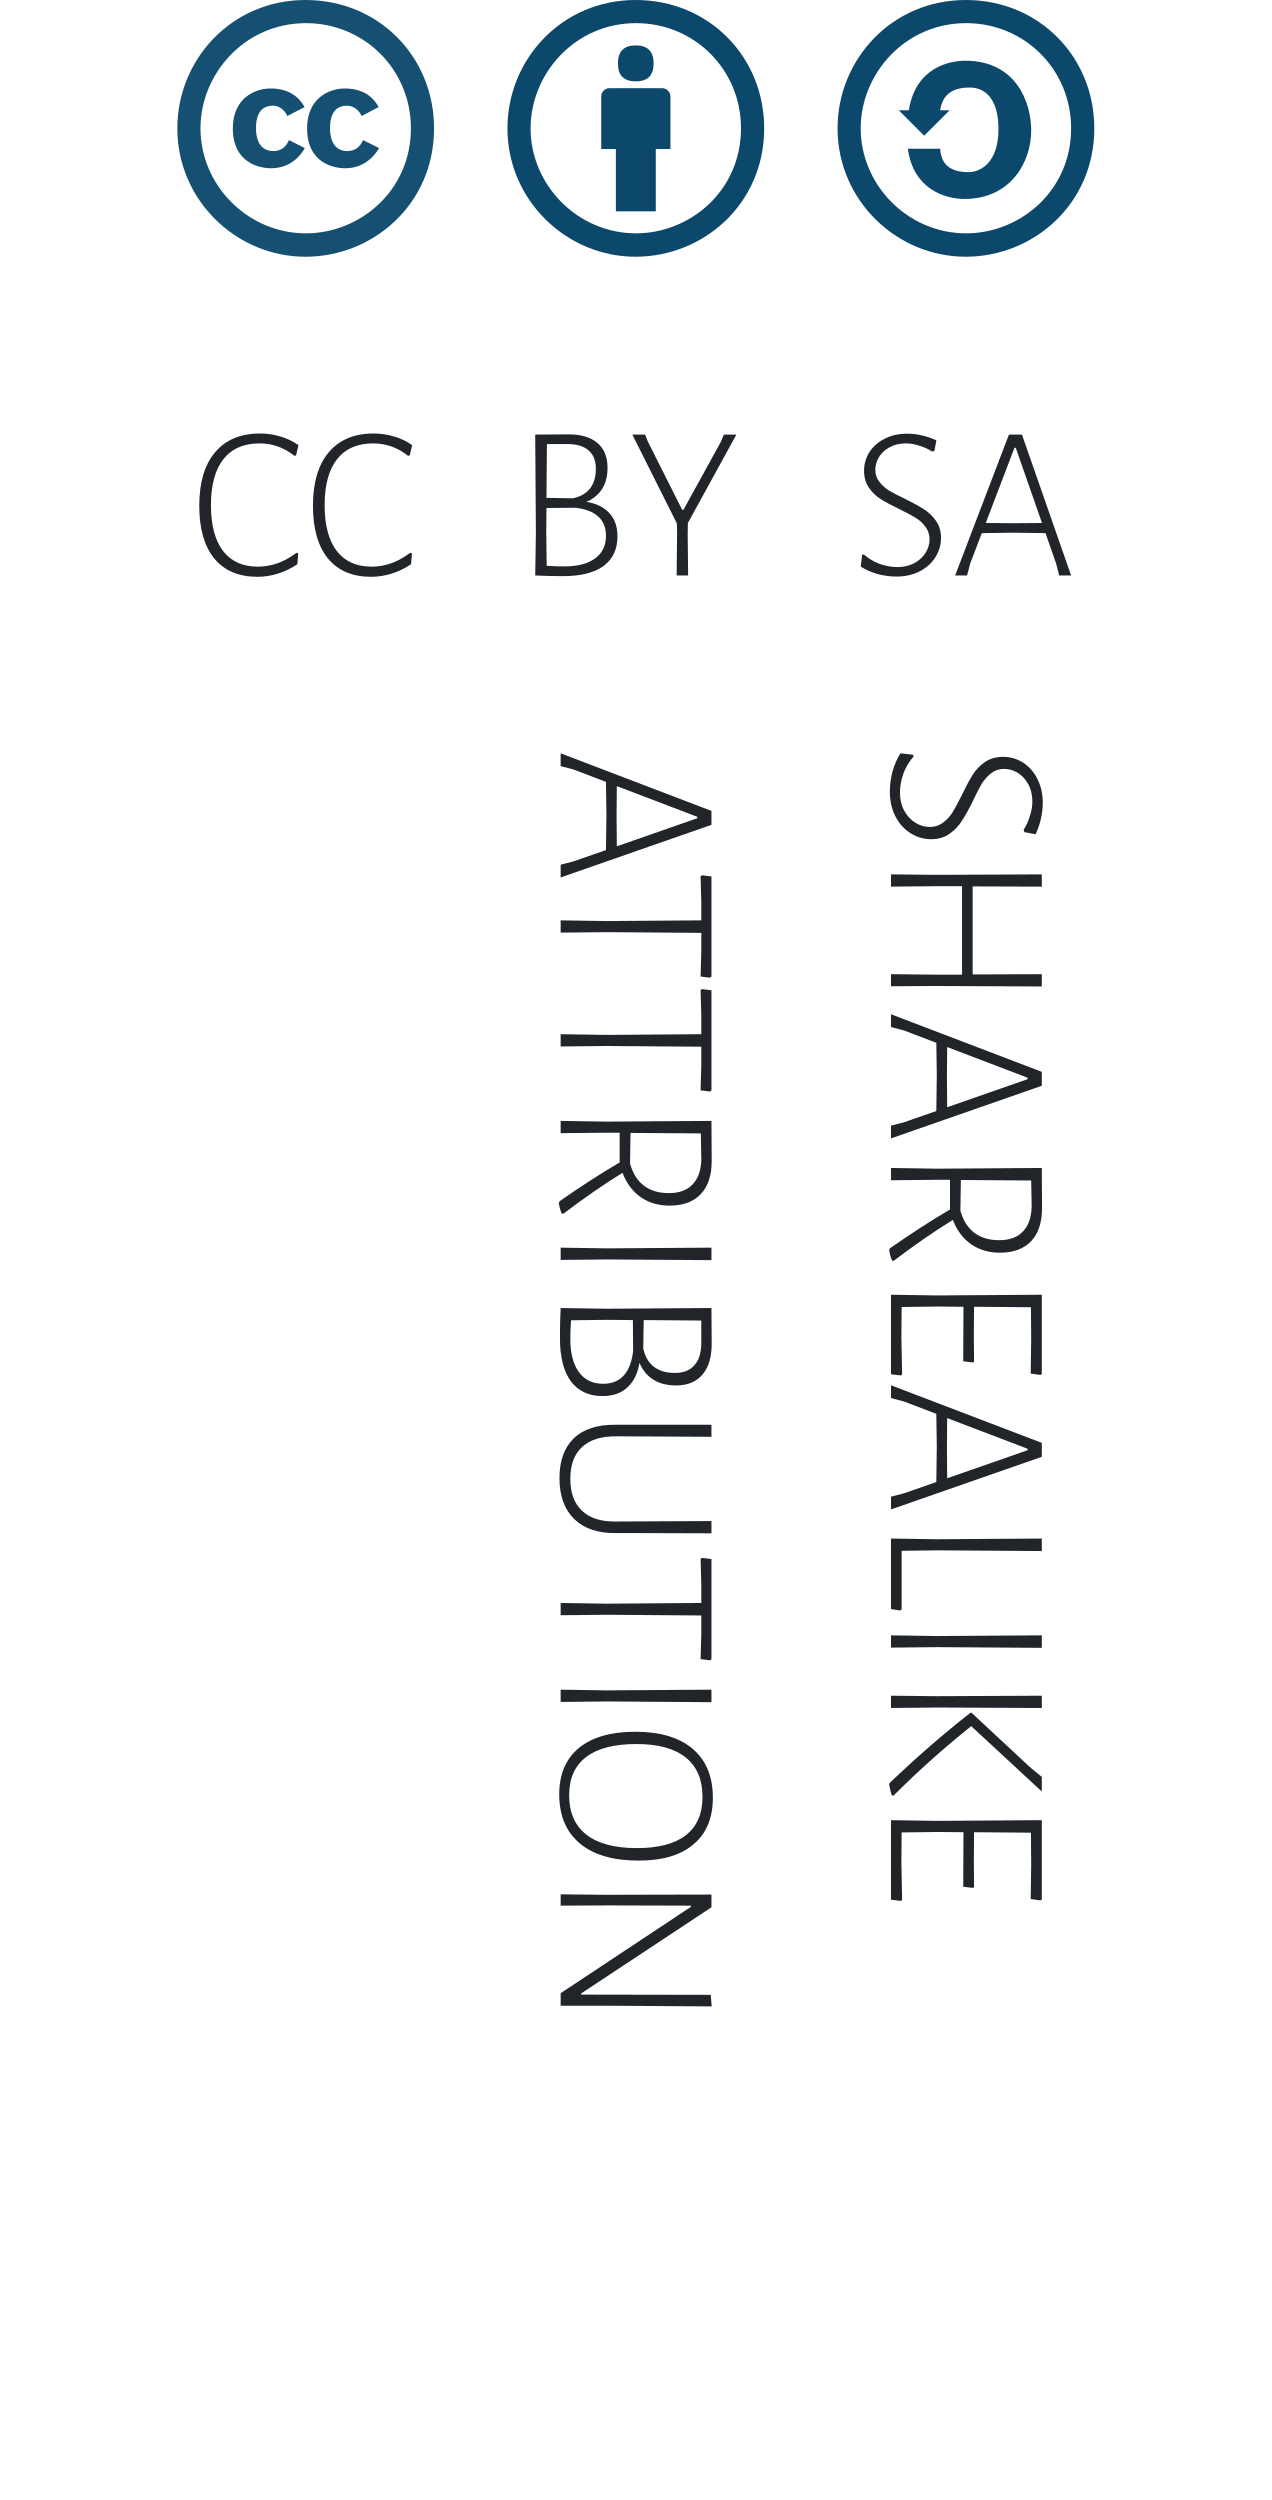
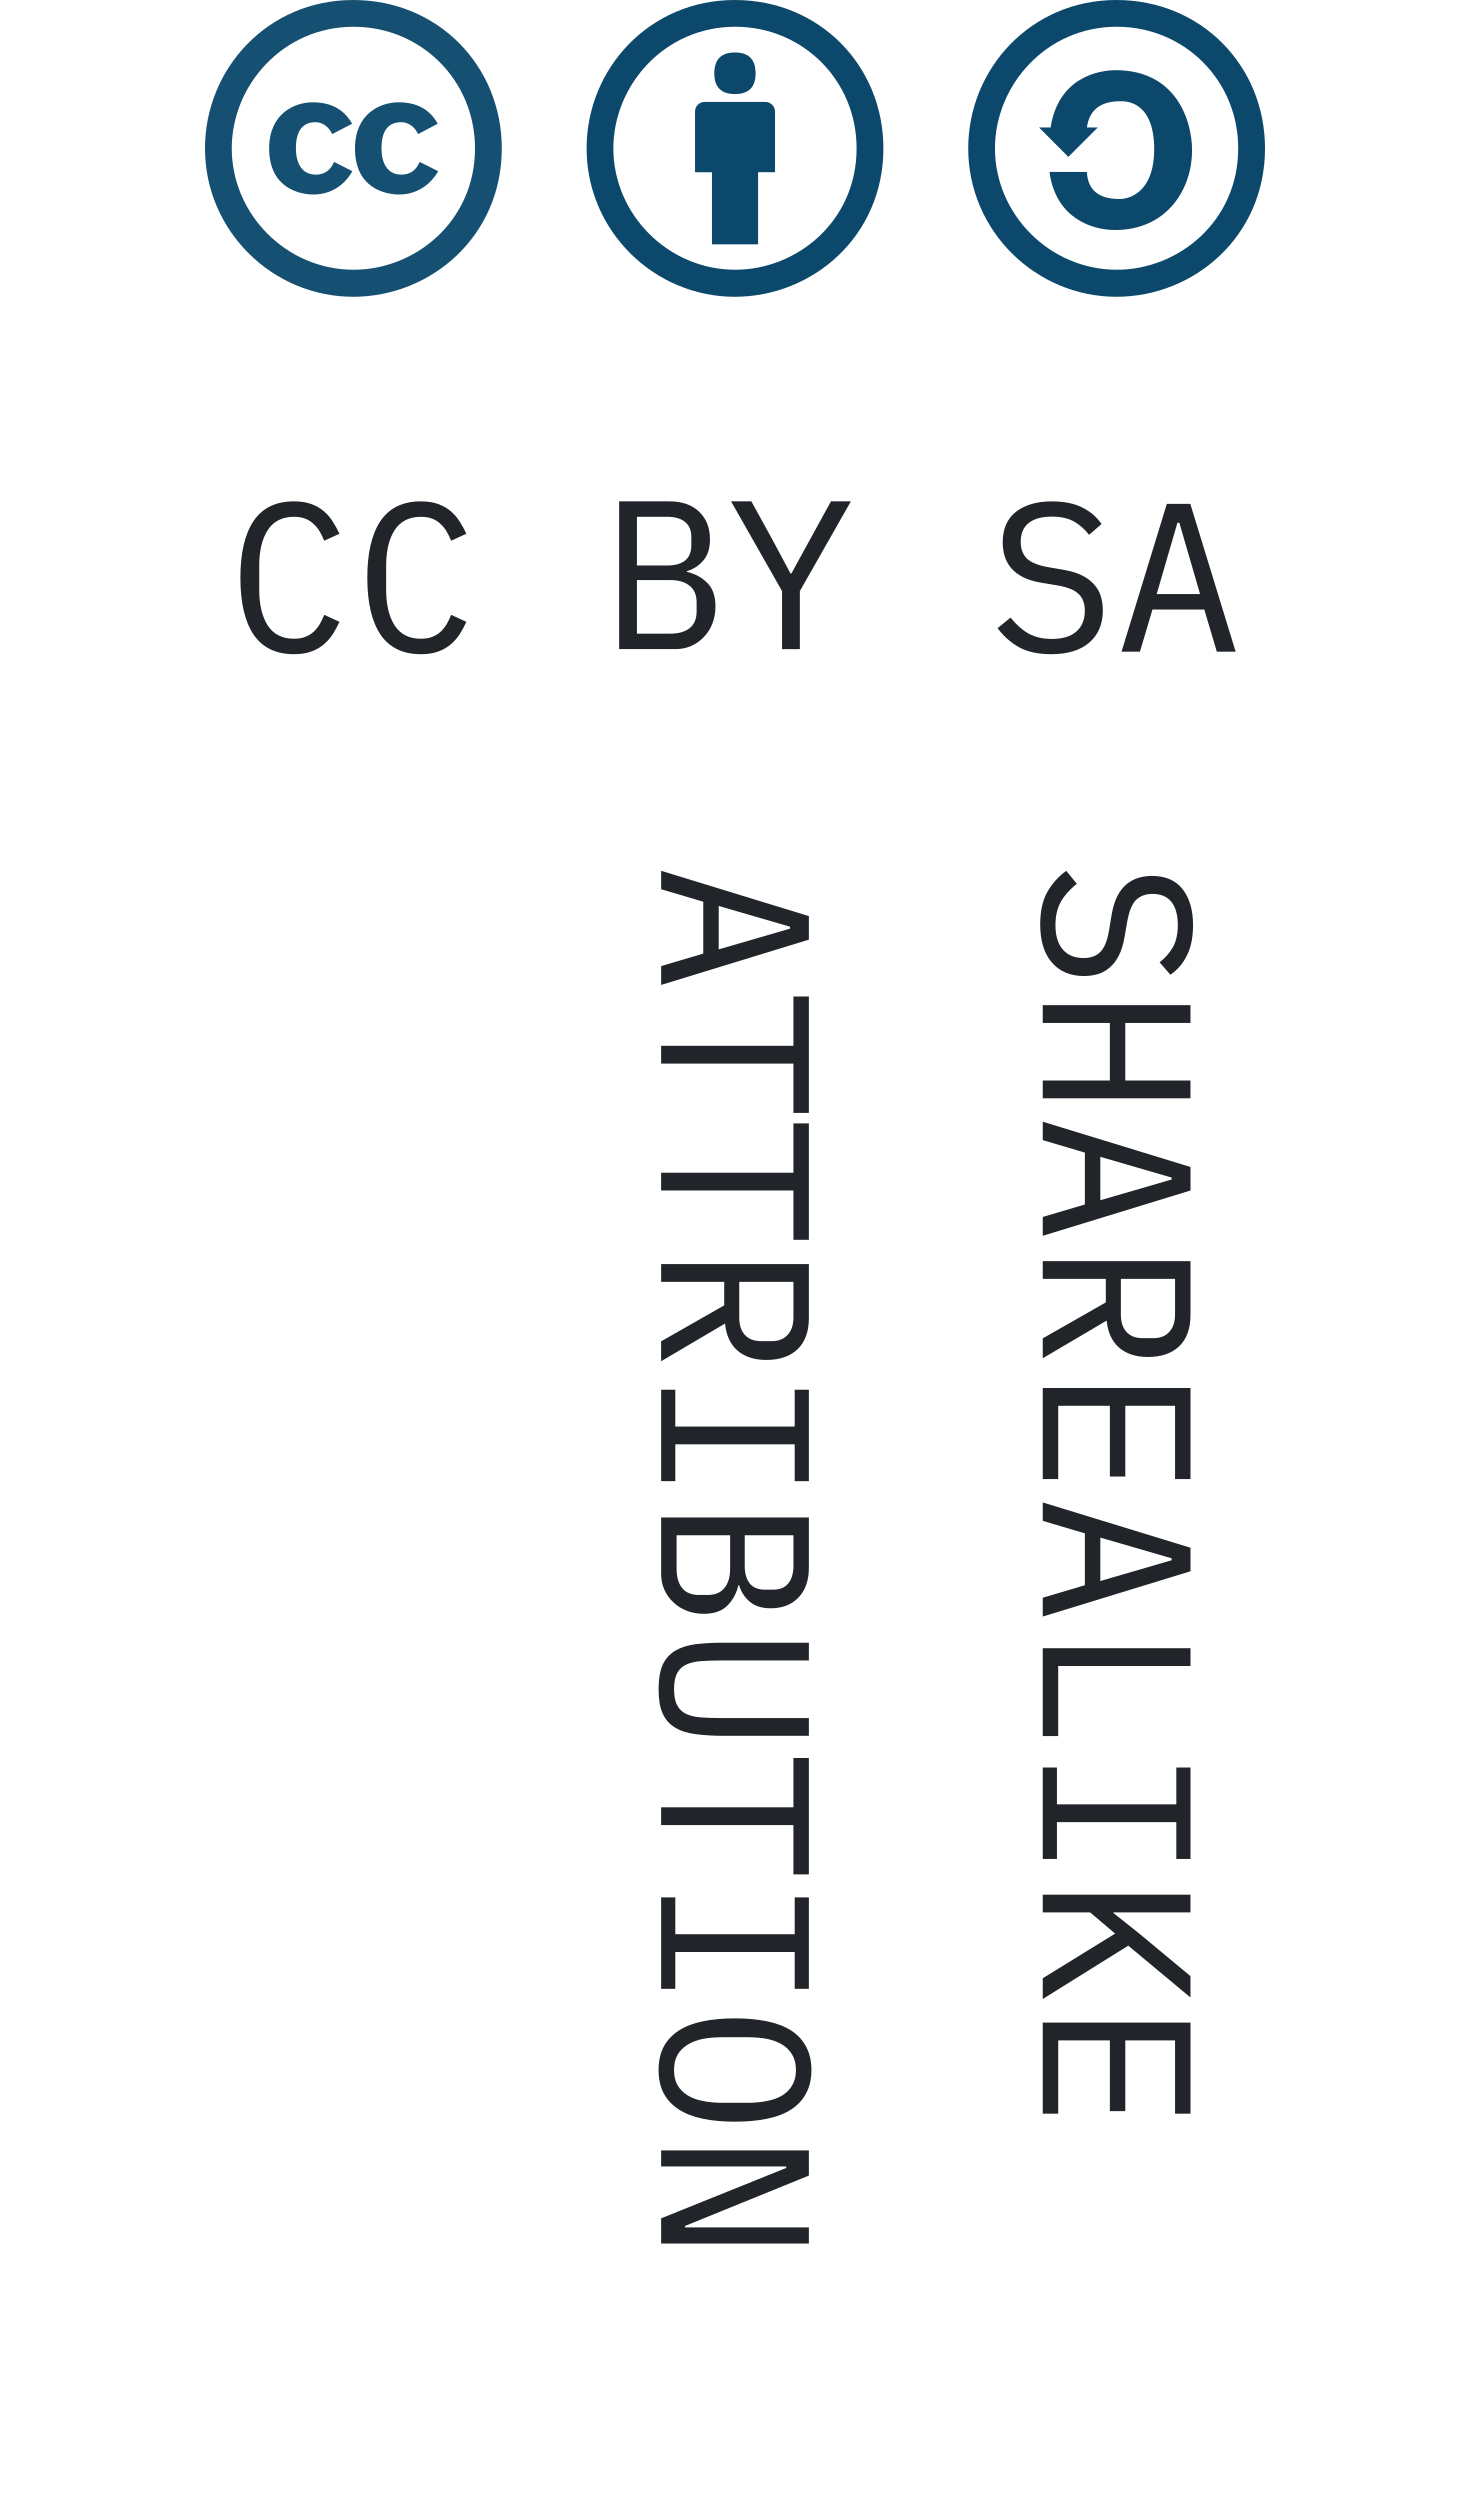
- <svg xmlns="http://www.w3.org/2000/svg" width="147mm" height="289mm" viewBox="0 0 147 289" version="1.1" id="svg8">
+ <svg xmlns="http://www.w3.org/2000/svg" width="147mm" height="250mm" viewBox="0 0 147 250" version="1.1" id="svg8">
  <defs id="defs2" />
-   <g id="layer1" transform="translate(0,-8)">
+   <g id="layer1" transform="translate(0,-47)">
    <g id="g2557" transform="matrix(0.4291124,0,0,0.4291124,-485.1733,-186.9193)">
      <g id="g4698" transform="translate(1520.265,18.64305)">
-         <path id="path958-6" d="m -307.571,464.435 -4.632,2.41 c -1.315,-2.73 -3.519,-2.779 -3.829,-2.779 -3.086,0 -4.632,2.037 -4.632,6.113 0,3.287 1.284,6.113 4.632,6.113 2.018,0 3.437,-0.989 4.263,-2.965 l 4.26,2.161 c -0.86,1.605 -3.582,5.435 -9.078,5.435 -3.151,0 -10.313,-1.439 -10.313,-10.744 0,-8.184 5.996,-10.745 10.128,-10.745 4.284,-0.002 7.349,1.666 9.202,5 z m 19.947,0 -4.571,2.41 c -1.325,-2.757 -3.586,-2.779 -3.89,-2.779 -3.087,0 -4.632,2.037 -4.632,6.113 0,3.284 1.287,6.113 4.632,6.113 2.015,0 3.437,-0.989 4.259,-2.965 l 4.323,2.161 c -0.293,0.523 -2.983,5.435 -9.076,5.435 -3.164,0 -10.313,-1.376 -10.313,-10.744 0,-8.181 5.992,-10.745 10.128,-10.745 4.282,-0.002 7.332,1.666 9.142,5 z m -19.706,-28.839 c -19.915,0 -34.52,16.044 -34.52,34.581 0,19.311 15.84,34.581 34.52,34.581 18.118,0 34.643,-14.065 34.643,-34.581 0,-19.225 -14.867,-34.581 -34.643,-34.581 z m 0.121,62.861 c -15.693,0 -28.404,-12.974 -28.404,-28.28 0,-14.7 11.912,-28.344 28.407,-28.344 15.691,0 28.281,12.474 28.281,28.343 -0.002,16.969 -13.899,28.281 -28.284,28.281 z" style="opacity:0.96;fill:#0b486b;fill-opacity:1;stroke-width:0.139" />
-         <path id="path815-1" d="m -209.008,461.587 v 14.139 h -3.946 v 16.803 h -10.751 v -16.789 h -3.946 v -14.153 c 0,-0.614 0.223,-1.143 0.641,-1.576 0.432,-0.432 0.962,-0.655 1.576,-0.655 h 14.209 c 0.572,0 1.088,0.223 1.548,0.655 0.432,0.446 0.669,0.962 0.669,1.576 z m -14.153,-8.882 c 0,-3.249 1.604,-4.88 4.811,-4.88 3.207,0 4.811,1.631 4.811,4.88 0,3.207 -1.604,4.811 -4.811,4.811 -3.207,0 -4.811,-1.604 -4.811,-4.811 z m 4.769,-17.109 c 19.773,0 34.637,15.352 34.637,34.581 0,20.512 -16.524,34.581 -34.637,34.581 -18.685,0 -34.526,-15.269 -34.526,-34.581 0,-18.532 14.599,-34.581 34.526,-34.581 z m 0.112,6.233 c -16.482,0 -28.404,13.651 -28.404,28.348 0,15.311 12.717,28.279 28.404,28.279 14.39,0 28.279,-11.309 28.279,-28.279 0.014,-15.868 -12.578,-28.348 -28.279,-28.348 z" style="fill:#0b486b;fill-opacity:1;stroke-width:0.139" />
-         <path id="path903" d="m -129.461,435.595 c 19.773,0 34.637,15.352 34.637,34.581 0,20.512 -16.524,34.581 -34.637,34.581 -18.685,0 -34.526,-15.269 -34.526,-34.581 0,-18.532 14.599,-34.581 34.526,-34.581 z m 0.112,6.233 c -16.482,0 -28.404,13.651 -28.404,28.348 0,15.311 12.717,28.279 28.404,28.279 14.39,0 28.279,-11.309 28.279,-28.279 0.014,-15.868 -12.578,-28.348 -28.279,-28.348 z m -15.436,23.468 c 1.813,-11.699 11.225,-13.345 15.185,-13.345 13.916,0 17.779,11.504 17.779,18.713 0,8.868 -5.717,18.532 -17.974,18.532 -5.424,0 -13.819,-2.789 -15.255,-13.526 h 8.715 c 0.209,4.197 2.733,6.303 7.6,6.303 3.249,0 8.088,-2.538 8.088,-11.546 0,-11.504 -6.847,-11.239 -7.906,-11.239 -4.615,0 -7.209,2.036 -7.781,6.108 h 2.538 l -6.86,6.86 -6.833,-6.86 z" style="fill:#0b486b;fill-opacity:1;stroke-width:0.139" />
-         <g aria-label="CC" transform="matrix(2.227343,0,0,2.227343,-1006.903,283.6902)" style="font-style:normal;font-variant:normal;font-weight:normal;font-stretch:normal;font-size:26.667px;line-height:1;font-family:Static;-inkscape-font-specification:Static;text-align:center;letter-spacing:0px;word-spacing:0px;text-anchor:middle;fill:#212529;fill-opacity:1;stroke:none" id="flowRoot6821-8-36">
-           <path d="m 308.57,120.629 q 1.307,0 2.507,0.373 1.2,0.347 2.16,1.04 l -0.293,1.253 -0.213,0.027 q -1.867,-1.493 -4.213,-1.493 -2.853,0 -4.373,1.92 -1.493,1.92 -1.493,5.547 0,3.627 1.467,5.547 1.467,1.893 4.213,1.893 1.227,0 2.427,-0.427 1.2,-0.453 2.24,-1.253 l 0.213,0.08 -0.107,1.307 q -2.293,1.52 -4.853,1.52 -3.36,0 -5.2,-2.213 -1.813,-2.24 -1.813,-6.373 0,-4.187 1.893,-6.453 1.92,-2.293 5.44,-2.293 z" style="font-style:normal;font-variant:normal;font-weight:normal;font-stretch:normal;font-family:'Alegreya Sans Light';-inkscape-font-specification:'Alegreya Sans Light, ';fill:#212529;fill-opacity:1" id="path180" />
-           <path d="m 322.32,120.629 q 1.307,0 2.507,0.373 1.2,0.347 2.16,1.04 l -0.293,1.253 -0.213,0.027 q -1.867,-1.493 -4.213,-1.493 -2.853,0 -4.373,1.92 -1.493,1.92 -1.493,5.547 0,3.627 1.467,5.547 1.467,1.893 4.213,1.893 1.227,0 2.427,-0.427 1.2,-0.453 2.24,-1.253 l 0.213,0.08 -0.107,1.307 q -2.293,1.52 -4.853,1.52 -3.36,0 -5.2,-2.213 -1.813,-2.24 -1.813,-6.373 0,-4.187 1.893,-6.453 1.92,-2.293 5.44,-2.293 z" style="font-style:normal;font-variant:normal;font-weight:normal;font-stretch:normal;font-family:'Alegreya Sans Light';-inkscape-font-specification:'Alegreya Sans Light, ';fill:#212529;fill-opacity:1" id="path182" />
-         </g>
-         <g aria-label="BY" transform="matrix(2.227343,0,0,2.227343,-919.954,283.6902)" style="font-style:normal;font-variant:normal;font-weight:normal;font-stretch:normal;font-size:26.667px;line-height:1;font-family:'Alegreya Sans Light';-inkscape-font-specification:'Alegreya Sans Light, ';text-align:center;letter-spacing:0px;word-spacing:0px;text-anchor:middle;fill:#212529;fill-opacity:1;stroke:none" id="flowRoot6821-8-2">
-           <path d="m 309.022,128.895 q 1.813,0.293 2.773,1.36 0.987,1.04 0.987,2.827 0,2.32 -1.68,3.573 -1.68,1.227 -4.88,1.227 -1.867,0 -3.387,-0.08 l 0.08,-5.173 -0.08,-11.867 4.053,-0.027 q 2.24,0 3.467,1.04 1.227,1.04 1.227,2.987 0,1.547 -0.667,2.587 -0.667,1.04 -1.893,1.547 z m 1.147,-4 q 0,-1.467 -0.88,-2.213 -0.853,-0.773 -2.533,-0.773 h -2.507 l -0.053,6.507 3.2,0.053 q 1.36,-0.293 2.053,-1.173 0.72,-0.907 0.72,-2.4 z m -3.84,11.813 q 2.427,0 3.733,-0.96 1.333,-0.96 1.333,-2.747 0,-1.493 -0.96,-2.347 -0.96,-0.853 -2.773,-1.04 l -3.467,0.027 -0.027,2.907 0.053,4.08 q 1.04,0.08 2.107,0.08 z" style="" id="path185" />
-           <path d="m 321.275,132.709 0.053,5.093 h -1.387 l 0.053,-5.093 -0.027,-1.2 -5.387,-10.747 h 1.547 l 0.32,0.827 4.16,8.267 h 0.16 l 4.533,-8.24 0.347,-0.853 h 1.52 l -5.867,10.693 z" style="" id="path187" />
-         </g>
-         <g aria-label="SA" transform="matrix(2.227343,0,0,2.227343,-829.2792,283.6902)" style="font-style:normal;font-variant:normal;font-weight:normal;font-stretch:normal;font-size:26.667px;line-height:1;font-family:'Alegreya Sans Light';-inkscape-font-specification:'Alegreya Sans Light, ';text-align:center;letter-spacing:0px;word-spacing:0px;text-anchor:middle;fill:#212529;fill-opacity:1;stroke:none" id="flowRoot6821-8-5">
-           <path d="m 307.099,120.655 q 1.76,0 3.547,0.8 l -0.24,1.28 -0.267,0.08 q -0.747,-0.48 -1.6,-0.72 -0.827,-0.267 -1.6,-0.267 -1.12,0 -1.973,0.48 -0.827,0.453 -1.28,1.2 -0.427,0.747 -0.427,1.52 0,0.827 0.48,1.44 0.48,0.613 1.173,1.067 0.72,0.427 1.92,0.987 1.413,0.693 2.267,1.253 0.88,0.533 1.493,1.413 0.613,0.853 0.613,2.08 0,1.253 -0.693,2.347 -0.667,1.067 -1.92,1.707 -1.227,0.613 -2.773,0.613 -1.093,0 -2.24,-0.293 -1.147,-0.32 -2.08,-0.907 l 0.16,-1.413 0.187,-0.08 q 0.88,0.773 1.973,1.173 1.093,0.373 2.107,0.373 1.173,0 2.053,-0.48 0.88,-0.48 1.36,-1.253 0.48,-0.773 0.48,-1.627 0,-0.88 -0.507,-1.52 -0.48,-0.667 -1.2,-1.093 -0.693,-0.427 -1.947,-1.04 -1.387,-0.667 -2.24,-1.2 -0.853,-0.533 -1.44,-1.387 -0.587,-0.853 -0.587,-2.053 0,-1.227 0.64,-2.24 0.667,-1.04 1.84,-1.627 1.2,-0.613 2.72,-0.613 z" style="" id="path190" />
-           <path d="m 326.939,137.802 h -1.44 l -0.373,-1.44 -1.28,-3.68 -4.053,-0.053 -3.653,0.053 -1.387,3.627 -0.4,1.493 h -1.44 l 6.507,-17.04 h 1.573 z m -3.52,-6.347 -3.173,-9.093 h -0.16 l -3.467,9.093 3.333,0.027 z" style="" id="path192" />
-         </g>
-         <g aria-label="ATTRIBUTION" transform="matrix(0,2.383999,-2.383999,0,89.93506,61.66618)" style="font-style:normal;font-variant:normal;font-weight:normal;font-stretch:normal;font-size:26.667px;line-height:1;font-family:'Alegreya Sans Light';-inkscape-font-specification:'Alegreya Sans Light, ';text-align:center;letter-spacing:0px;word-spacing:0px;text-anchor:middle;fill:#212529;fill-opacity:1;stroke:none" id="flowRoot6821-8-6-3-2-8">
-           <path d="m 256.002,137.802 h -1.44 l -0.373,-1.44 -1.28,-3.68 -4.053,-0.053 -3.653,0.053 -1.387,3.627 -0.4,1.493 h -1.44 l 6.507,-17.04 h 1.573 z m -3.52,-6.347 -3.173,-9.093 h -0.16 l -3.467,9.093 3.333,0.027 z" style="" id="path195" />
-           <path d="m 267.33,120.922 -0.133,1.067 -2.853,-0.08 h -2.08 l -0.08,10.64 0.053,5.253 h -1.387 l 0.08,-5.173 -0.08,-10.72 h -2.08 l -2.907,0.08 -0.107,-0.16 0.133,-1.067 h 11.307 z" style="" id="path197" />
-           <path d="m 280.194,120.922 -0.133,1.067 -2.853,-0.08 h -2.08 l -0.08,10.64 0.053,5.253 h -1.387 l 0.08,-5.173 -0.08,-10.72 h -2.08 l -2.907,0.08 -0.107,-0.16 0.133,-1.067 h 11.307 z" style="" id="path199" />
-           <path d="m 289.379,130.815 q 2,3.227 4.613,6.667 v 0.187 q -0.427,0.213 -1.2,0.347 l -0.213,-0.107 q -2.587,-3.707 -4.373,-6.773 h -3.36 v 1.413 l 0.053,5.253 h -1.387 l 0.08,-5.173 -0.08,-11.867 4.533,-0.027 q 2.427,0 3.733,1.227 1.307,1.227 1.307,3.547 0,1.867 -0.96,3.253 -0.96,1.36 -2.747,2.053 z m -4.507,-0.907 3.467,0.053 q 1.627,-0.453 2.48,-1.547 0.853,-1.12 0.853,-2.827 0,-1.787 -0.987,-2.693 -0.96,-0.933 -2.8,-0.987 l -2.96,0.053 z" style="" id="path201" />
-           <path d="m 299.169,132.549 0.053,5.253 h -1.387 l 0.08,-5.173 -0.08,-11.867 h 1.413 z" style="" id="path203" />
-           <path d="m 310.845,128.895 q 1.813,0.293 2.773,1.36 0.987,1.04 0.987,2.827 0,2.32 -1.68,3.573 -1.68,1.227 -4.88,1.227 -1.867,0 -3.387,-0.08 l 0.08,-5.173 -0.08,-11.867 4.053,-0.027 q 2.24,0 3.467,1.04 1.227,1.04 1.227,2.987 0,1.547 -0.667,2.587 -0.667,1.04 -1.893,1.547 z m 1.147,-4 q 0,-1.467 -0.88,-2.213 -0.853,-0.773 -2.533,-0.773 h -2.507 l -0.053,6.507 3.2,0.053 q 1.36,-0.293 2.053,-1.173 0.72,-0.907 0.72,-2.4 z m -3.84,11.813 q 2.427,0 3.733,-0.96 1.333,-0.96 1.333,-2.747 0,-1.493 -0.96,-2.347 -0.96,-0.853 -2.773,-1.04 l -3.467,0.027 -0.027,2.907 0.053,4.08 q 1.04,0.08 2.107,0.08 z" style="" id="path205" />
-           <path d="m 330.088,129.455 v 2.053 q 0.053,3.067 -1.573,4.747 -1.627,1.68 -4.64,1.68 -2.933,0 -4.507,-1.627 -1.547,-1.627 -1.52,-4.693 v -10.853 h 1.36 l -0.053,10.72 q -0.027,2.56 1.2,3.893 1.227,1.333 3.6,1.333 2.373,0 3.6,-1.307 1.253,-1.307 1.227,-3.787 l -0.053,-10.853 h 1.387 z" style="" id="path207" />
-           <path d="m 344.465,120.922 -0.133,1.067 -2.853,-0.08 h -2.08 l -0.08,10.64 0.053,5.253 h -1.387 l 0.08,-5.173 -0.08,-10.72 h -2.08 l -2.907,0.08 -0.107,-0.16 0.133,-1.067 h 11.307 z" style="" id="path209" />
-           <path d="m 349.117,132.549 0.053,5.253 h -1.387 l 0.08,-5.173 -0.08,-11.867 h 1.413 z" style="" id="path211" />
-           <path d="m 359.979,120.602 q 3.44,0 5.28,2.187 1.84,2.16 1.84,6.187 0,4.347 -1.947,6.667 -1.947,2.32 -5.547,2.32 -3.387,0 -5.227,-2.213 -1.84,-2.24 -1.84,-6.373 0,-4.213 1.92,-6.48 1.947,-2.293 5.52,-2.293 z m -0.08,1.173 q -2.933,0 -4.453,1.893 -1.52,1.893 -1.52,5.573 0,3.76 1.467,5.68 1.467,1.92 4.32,1.92 2.933,0 4.453,-1.947 1.52,-1.947 1.52,-5.707 0,-3.68 -1.467,-5.547 -1.467,-1.867 -4.32,-1.867 z" style="" id="path213" />
-           <path d="m 383.495,132.949 v 4.853 h -1.413 l -9.76,-14.72 h -0.133 l -0.027,9.253 0.027,5.467 h -1.28 l 0.053,-5.067 -0.027,-11.973 h 1.44 l 9.733,14.72 h 0.133 l 0.027,-14.64 1.307,-0.107 z" style="" id="path215" />
-         </g>
-         <g aria-label="SHAREALIKE" transform="matrix(0,2.383999,-2.383999,0,178.9305,44.05041)" style="font-style:normal;font-variant:normal;font-weight:normal;font-stretch:normal;font-size:26.667px;line-height:1;font-family:'Alegreya Sans Light';-inkscape-font-specification:'Alegreya Sans Light, ';text-align:center;letter-spacing:0px;word-spacing:0px;text-anchor:middle;fill:#212529;fill-opacity:1;stroke:none" id="flowRoot6821-8-6-3-2-8-5">
-           <path d="m 254.964,120.655 q 1.76,0 3.547,0.8 l -0.24,1.28 -0.267,0.08 q -0.747,-0.48 -1.6,-0.72 -0.827,-0.267 -1.6,-0.267 -1.12,0 -1.973,0.48 -0.827,0.453 -1.28,1.2 -0.427,0.747 -0.427,1.52 0,0.827 0.48,1.44 0.48,0.613 1.173,1.067 0.72,0.427 1.92,0.987 1.413,0.693 2.267,1.253 0.88,0.533 1.493,1.413 0.613,0.853 0.613,2.08 0,1.253 -0.693,2.347 -0.667,1.067 -1.92,1.707 -1.227,0.613 -2.773,0.613 -1.093,0 -2.24,-0.293 -1.147,-0.32 -2.08,-0.907 l 0.16,-1.413 0.187,-0.08 q 0.88,0.773 1.973,1.173 1.093,0.373 2.107,0.373 1.173,0 2.053,-0.48 0.88,-0.48 1.36,-1.253 0.48,-0.773 0.48,-1.627 0,-0.88 -0.507,-1.52 -0.48,-0.667 -1.2,-1.093 -0.693,-0.427 -1.947,-1.04 -1.387,-0.667 -2.24,-1.2 -0.853,-0.533 -1.44,-1.387 -0.587,-0.853 -0.587,-2.053 0,-1.227 0.64,-2.24 0.667,-1.04 1.84,-1.627 1.2,-0.613 2.72,-0.613 z" style="" id="path218" />
-           <path d="m 275.657,132.549 0.027,5.253 h -1.36 l 0.053,-5.173 v -2.853 h -10 v 2.773 l 0.053,5.253 h -1.387 l 0.053,-5.173 -0.053,-11.867 h 1.387 l -0.027,7.813 h 9.947 l -0.027,-7.813 h 1.387 z" style="" id="path220" />
-           <path d="m 292.877,137.802 h -1.44 l -0.373,-1.44 -1.28,-3.68 -4.053,-0.053 -3.653,0.053 -1.387,3.627 -0.4,1.493 h -1.44 l 6.507,-17.04 h 1.573 z m -3.52,-6.347 -3.173,-9.093 h -0.16 l -3.467,9.093 3.333,0.027 z" style="" id="path222" />
-           <path d="m 302.087,130.815 q 2,3.227 4.613,6.667 v 0.187 q -0.427,0.213 -1.2,0.347 l -0.213,-0.107 q -2.587,-3.707 -4.373,-6.773 h -3.36 v 1.413 l 0.053,5.253 h -1.387 l 0.08,-5.173 -0.08,-11.867 4.533,-0.027 q 2.427,0 3.733,1.227 1.307,1.227 1.307,3.547 0,1.867 -0.96,3.253 -0.96,1.36 -2.747,2.053 z m -4.507,-0.907 3.467,0.053 q 1.627,-0.453 2.48,-1.547 0.853,-1.12 0.853,-2.827 0,-1.787 -0.987,-2.693 -0.96,-0.933 -2.8,-0.987 l -2.96,0.053 z" style="" id="path224" />
-           <path d="m 319.664,136.709 -0.133,1.093 h -8.987 l 0.08,-5.173 -0.08,-11.867 h 8.96 l 0.107,0.16 -0.16,1.093 -3.973,-0.053 -3.52,0.027 -0.053,6.427 3.333,0.027 2.853,-0.027 0.107,0.133 -0.133,1.093 -6.16,-0.027 -0.027,2.933 0.053,4.053 3.44,0.027 4.187,-0.08 z" style="" id="path226" />
-           <path d="m 334.804,137.802 h -1.44 l -0.373,-1.44 -1.28,-3.68 -4.053,-0.053 -3.653,0.053 -1.387,3.627 -0.4,1.493 h -1.44 l 6.507,-17.04 h 1.573 z m -3.52,-6.347 -3.173,-9.093 h -0.16 l -3.467,9.093 3.333,0.027 z" style="" id="path228" />
-           <path d="m 346.228,136.762 -0.16,1.04 h -7.973 l 0.08,-5.173 -0.08,-11.867 h 1.413 l -0.08,11.787 0.053,4.053 h 6.613 z" style="" id="path230" />
-           <path d="m 350.367,132.549 0.053,5.253 h -1.387 l 0.08,-5.173 -0.08,-11.867 h 1.413 z" style="" id="path232" />
-           <path d="m 357.189,132.549 0.053,5.253 h -1.387 l 0.053,-5.173 -0.053,-11.867 h 1.387 z m 2.107,-3.813 q 3.653,4.587 7.84,8.773 v 0.187 q -0.4,0.16 -1.253,0.32 l -0.187,-0.08 q -4.427,-4.64 -7.92,-9.12 v -0.107 l 6.133,-6.587 1.12,-1.36 h 1.653 z" style="" id="path234" />
-           <path d="m 379.039,136.709 -0.133,1.093 h -8.987 l 0.08,-5.173 -0.08,-11.867 h 8.96 l 0.107,0.16 -0.16,1.093 -3.973,-0.053 -3.52,0.027 -0.053,6.427 3.333,0.027 2.853,-0.027 0.107,0.133 -0.133,1.093 -6.16,-0.027 -0.027,2.933 0.053,4.053 3.44,0.027 4.187,-0.08 z" style="" id="path236" />
+         <g id="g3820" transform="translate(0,90.88529)">
+           <path style="opacity:0.96;fill:#0b486b;fill-opacity:1;stroke-width:0.139" d="m -307.571,464.435 -4.632,2.41 c -1.315,-2.73 -3.519,-2.779 -3.829,-2.779 -3.086,0 -4.632,2.037 -4.632,6.113 0,3.287 1.284,6.113 4.632,6.113 2.018,0 3.437,-0.989 4.263,-2.965 l 4.26,2.161 c -0.86,1.605 -3.582,5.435 -9.078,5.435 -3.151,0 -10.313,-1.439 -10.313,-10.744 0,-8.184 5.996,-10.745 10.128,-10.745 4.284,-0.002 7.349,1.666 9.202,5 z m 19.947,0 -4.571,2.41 c -1.325,-2.757 -3.586,-2.779 -3.89,-2.779 -3.087,0 -4.632,2.037 -4.632,6.113 0,3.284 1.287,6.113 4.632,6.113 2.015,0 3.437,-0.989 4.259,-2.965 l 4.323,2.161 c -0.293,0.523 -2.983,5.435 -9.076,5.435 -3.164,0 -10.313,-1.376 -10.313,-10.744 0,-8.181 5.992,-10.745 10.128,-10.745 4.282,-0.002 7.332,1.666 9.142,5 z m -19.706,-28.839 c -19.915,0 -34.52,16.044 -34.52,34.581 0,19.311 15.84,34.581 34.52,34.581 18.118,0 34.643,-14.065 34.643,-34.581 0,-19.225 -14.867,-34.581 -34.643,-34.581 z m 0.121,62.861 c -15.693,0 -28.404,-12.974 -28.404,-28.28 0,-14.7 11.912,-28.344 28.407,-28.344 15.691,0 28.281,12.474 28.281,28.343 -0.002,16.969 -13.899,28.281 -28.284,28.281 z" id="path958-6" />
+           <path style="fill:#0b486b;fill-opacity:1;stroke-width:0.139" d="m -209.008,461.587 v 14.139 h -3.946 v 16.803 h -10.751 v -16.789 h -3.946 v -14.153 c 0,-0.614 0.223,-1.143 0.641,-1.576 0.432,-0.432 0.962,-0.655 1.576,-0.655 h 14.209 c 0.572,0 1.088,0.223 1.548,0.655 0.432,0.446 0.669,0.962 0.669,1.576 z m -14.153,-8.882 c 0,-3.249 1.604,-4.88 4.811,-4.88 3.207,0 4.811,1.631 4.811,4.88 0,3.207 -1.604,4.811 -4.811,4.811 -3.207,0 -4.811,-1.604 -4.811,-4.811 z m 4.769,-17.109 c 19.773,0 34.637,15.352 34.637,34.581 0,20.512 -16.524,34.581 -34.637,34.581 -18.685,0 -34.526,-15.269 -34.526,-34.581 0,-18.532 14.599,-34.581 34.526,-34.581 z m 0.112,6.233 c -16.482,0 -28.404,13.651 -28.404,28.348 0,15.311 12.717,28.279 28.404,28.279 14.39,0 28.279,-11.309 28.279,-28.279 0.014,-15.868 -12.578,-28.348 -28.279,-28.348 z" id="path815-1" />
+           <path style="fill:#0b486b;fill-opacity:1;stroke-width:0.139" d="m -129.461,435.595 c 19.773,0 34.637,15.352 34.637,34.581 0,20.512 -16.524,34.581 -34.637,34.581 -18.685,0 -34.526,-15.269 -34.526,-34.581 0,-18.532 14.599,-34.581 34.526,-34.581 z m 0.112,6.233 c -16.482,0 -28.404,13.651 -28.404,28.348 0,15.311 12.717,28.279 28.404,28.279 14.39,0 28.279,-11.309 28.279,-28.279 0.014,-15.868 -12.578,-28.348 -28.279,-28.348 z m -15.436,23.468 c 1.813,-11.699 11.225,-13.345 15.185,-13.345 13.916,0 17.779,11.504 17.779,18.713 0,8.868 -5.717,18.532 -17.974,18.532 -5.424,0 -13.819,-2.789 -15.255,-13.526 h 8.715 c 0.209,4.197 2.733,6.303 7.6,6.303 3.249,0 8.088,-2.538 8.088,-11.546 0,-11.504 -6.847,-11.239 -7.906,-11.239 -4.615,0 -7.209,2.036 -7.781,6.108 h 2.538 l -6.86,6.86 -6.833,-6.86 z" id="path903" />
+           <g id="flowRoot6821-8" style="font-style:normal;font-variant:normal;font-weight:normal;font-stretch:normal;font-size:26.667px;line-height:1;font-family:'IBM Plex Mono';-inkscape-font-specification:'IBM Plex Mono';text-align:center;letter-spacing:0px;word-spacing:0px;text-anchor:middle;fill:#212529;fill-opacity:1;stroke:none" transform="matrix(2.227343,0,0,2.227343,-1006.679,281.7085)" aria-label="CC">
+             <path id="path977" style="font-style:normal;font-variant:normal;font-weight:normal;font-stretch:normal;font-size:22.146px;font-family:'IBM Plex Mono';-inkscape-font-specification:'IBM Plex Mono';fill:#212529;fill-opacity:1" d="m 307.792,137.535 q -2.835,0 -4.23,-2.06 -1.373,-2.06 -1.373,-5.935 0,-3.876 1.373,-5.935 1.395,-2.06 4.23,-2.06 1.063,0 1.838,0.288 0.775,0.288 1.329,0.775 0.554,0.487 0.93,1.107 0.376,0.598 0.664,1.218 l -1.595,0.731 q -0.199,-0.509 -0.465,-0.952 -0.266,-0.465 -0.642,-0.797 -0.354,-0.354 -0.864,-0.554 -0.487,-0.199 -1.196,-0.199 -1.838,0 -2.746,1.395 -0.886,1.395 -0.886,3.721 v 2.525 q 0,2.325 0.886,3.721 0.908,1.395 2.746,1.395 0.709,0 1.196,-0.199 0.509,-0.199 0.864,-0.531 0.376,-0.354 0.642,-0.797 0.266,-0.465 0.465,-0.974 l 1.595,0.731 q -0.288,0.642 -0.664,1.24 -0.376,0.598 -0.93,1.085 -0.554,0.487 -1.329,0.775 -0.775,0.288 -1.838,0.288 z" />
+             <path id="path979" style="font-style:normal;font-variant:normal;font-weight:normal;font-stretch:normal;font-size:22.146px;font-family:'IBM Plex Mono';-inkscape-font-specification:'IBM Plex Mono';fill:#212529;fill-opacity:1" d="m 321.071,137.535 q -2.835,0 -4.23,-2.06 -1.373,-2.06 -1.373,-5.935 0,-3.876 1.373,-5.935 1.395,-2.06 4.23,-2.06 1.063,0 1.838,0.288 0.775,0.288 1.329,0.775 0.554,0.487 0.93,1.107 0.376,0.598 0.664,1.218 l -1.595,0.731 q -0.199,-0.509 -0.465,-0.952 -0.266,-0.465 -0.642,-0.797 -0.354,-0.354 -0.864,-0.554 -0.487,-0.199 -1.196,-0.199 -1.838,0 -2.746,1.395 -0.886,1.395 -0.886,3.721 v 2.525 q 0,2.325 0.886,3.721 0.908,1.395 2.746,1.395 0.709,0 1.196,-0.199 0.509,-0.199 0.864,-0.531 0.376,-0.354 0.642,-0.797 0.266,-0.465 0.465,-0.974 l 1.595,0.731 q -0.288,0.642 -0.664,1.24 -0.376,0.598 -0.93,1.085 -0.554,0.487 -1.329,0.775 -0.775,0.288 -1.838,0.288 z" />
+           </g>
+           <g id="flowRoot6821-8-3" style="font-style:normal;font-variant:normal;font-weight:normal;font-stretch:normal;font-size:26.667px;line-height:1;font-family:'IBM Plex Mono';-inkscape-font-specification:'IBM Plex Mono';text-align:center;letter-spacing:0px;word-spacing:0px;text-anchor:middle;fill:#212529;fill-opacity:1;stroke:none" transform="matrix(2.227343,0,0,2.227343,-919.3008,281.1166)" aria-label="BY">
+             <path id="path972" style="font-style:normal;font-variant:normal;font-weight:normal;font-stretch:normal;font-size:22.146px;font-family:'IBM Plex Mono';-inkscape-font-specification:'IBM Plex Mono';fill:#212529;fill-opacity:1" d="m 302.588,121.811 h 5.249 q 1.993,0 3.123,1.085 1.129,1.085 1.129,2.901 0,1.395 -0.687,2.192 -0.664,0.797 -1.727,1.129 v 0.066 q 1.307,0.31 2.148,1.174 0.842,0.842 0.842,2.458 0,0.93 -0.31,1.75 -0.31,0.819 -0.886,1.417 -0.554,0.598 -1.329,0.952 -0.753,0.332 -1.639,0.332 h -5.913 z m 5.359,13.841 q 1.284,0 2.015,-0.576 0.731,-0.576 0.731,-1.772 v -0.908 q 0,-1.174 -0.731,-1.75 -0.731,-0.598 -2.015,-0.598 h -3.499 v 5.603 z m -0.31,-7.131 q 1.174,0 1.838,-0.509 0.664,-0.532 0.664,-1.595 v -0.864 q 0,-1.063 -0.664,-1.595 -0.664,-0.532 -1.838,-0.532 h -3.189 v 5.094 z" />
+             <path id="path974" style="font-style:normal;font-variant:normal;font-weight:normal;font-stretch:normal;font-size:22.146px;font-family:'IBM Plex Mono';-inkscape-font-specification:'IBM Plex Mono';fill:#212529;fill-opacity:1" d="m 319.632,137.269 v -6.068 l -5.337,-9.39 h 2.126 l 2.215,4.031 1.882,3.521 h 0.089 l 1.927,-3.521 2.215,-4.031 h 2.082 l -5.337,9.39 v 6.068 z" />
+           </g>
+           <g id="flowRoot6821-8-35" style="font-style:normal;font-variant:normal;font-weight:normal;font-stretch:normal;font-size:26.667px;line-height:1;font-family:'IBM Plex Mono';-inkscape-font-specification:'IBM Plex Mono';text-align:center;letter-spacing:0px;word-spacing:0px;text-anchor:middle;fill:#212529;fill-opacity:1;stroke:none" transform="matrix(2.227343,0,0,2.227343,-828.9878,281.7085)" aria-label="SA">
+             <path id="path967" style="font-style:normal;font-variant:normal;font-weight:normal;font-stretch:normal;font-size:22.146px;font-family:'IBM Plex Mono';-inkscape-font-specification:'IBM Plex Mono';fill:#212529;fill-opacity:1" d="m 307.239,137.535 q -2.082,0 -3.41,-0.753 -1.329,-0.775 -2.192,-1.971 l 1.351,-1.107 q 0.908,1.129 1.905,1.683 1.019,0.554 2.414,0.554 1.683,0 2.569,-0.775 0.886,-0.775 0.886,-2.17 0,-1.129 -0.642,-1.75 -0.642,-0.642 -2.237,-0.908 l -1.727,-0.288 q -1.129,-0.199 -1.905,-0.598 -0.753,-0.399 -1.218,-0.952 -0.465,-0.576 -0.664,-1.24 -0.199,-0.687 -0.199,-1.417 0,-2.126 1.395,-3.211 1.395,-1.085 3.765,-1.085 1.86,0 3.123,0.62 1.284,0.62 2.06,1.75 l -1.307,1.129 q -0.642,-0.842 -1.55,-1.373 -0.908,-0.531 -2.347,-0.531 -1.572,0 -2.414,0.664 -0.842,0.664 -0.842,1.993 0,1.041 0.62,1.705 0.642,0.642 2.281,0.93 l 1.661,0.288 q 1.129,0.199 1.905,0.598 0.775,0.399 1.24,0.952 0.487,0.554 0.687,1.24 0.199,0.687 0.199,1.439 0,2.148 -1.417,3.366 -1.395,1.218 -3.986,1.218 z" />
+             <path id="path969" style="font-style:normal;font-variant:normal;font-weight:normal;font-stretch:normal;font-size:22.146px;font-family:'IBM Plex Mono';-inkscape-font-specification:'IBM Plex Mono';fill:#212529;fill-opacity:1" d="m 324.57,137.269 -1.307,-4.407 h -5.426 l -1.307,4.407 h -1.927 l 4.739,-15.458 h 2.458 l 4.739,15.458 z m -3.92,-13.487 h -0.199 l -2.17,7.463 h 4.54 z" />
+           </g>
+           <g id="flowRoot6821-8-6-3-2" style="font-style:normal;font-variant:normal;font-weight:normal;font-stretch:normal;font-size:20.691px;line-height:1;font-family:Static;-inkscape-font-specification:Static;text-align:center;letter-spacing:0px;word-spacing:0px;text-anchor:middle;fill:#212529;fill-opacity:1;stroke:none" transform="matrix(0,2.383999,-2.383999,0,169.5162,35.81765)" aria-label="SHAREALIKE">
+             <path id="path946" style="font-style:normal;font-variant:normal;font-weight:normal;font-stretch:normal;font-size:20.691px;font-family:'IBM Plex Mono';-inkscape-font-specification:'IBM Plex Mono';fill:#212529;fill-opacity:1" d="m 258.052,132.856 q -1.945,0 -3.186,-0.703 -1.241,-0.724 -2.048,-1.841 l 1.262,-1.035 q 0.848,1.055 1.779,1.572 0.952,0.517 2.255,0.517 1.572,0 2.4,-0.724 0.828,-0.724 0.828,-2.028 0,-1.055 -0.6,-1.635 -0.6,-0.6 -2.09,-0.848 l -1.614,-0.269 q -1.055,-0.186 -1.779,-0.559 -0.703,-0.372 -1.138,-0.89 -0.434,-0.538 -0.621,-1.159 -0.186,-0.641 -0.186,-1.324 0,-1.986 1.304,-3 1.304,-1.014 3.517,-1.014 1.738,0 2.917,0.579 1.2,0.579 1.924,1.635 l -1.221,1.055 q -0.6,-0.786 -1.448,-1.283 -0.848,-0.497 -2.193,-0.497 -1.469,0 -2.255,0.621 -0.786,0.621 -0.786,1.862 0,0.972 0.579,1.593 0.6,0.6 2.131,0.869 l 1.552,0.269 q 1.055,0.186 1.779,0.559 0.724,0.372 1.159,0.89 0.455,0.517 0.641,1.159 0.186,0.641 0.186,1.345 0,2.007 -1.324,3.145 -1.304,1.138 -3.724,1.138 z" />
+             <path id="path948" style="font-style:normal;font-variant:normal;font-weight:normal;font-stretch:normal;font-size:20.691px;font-family:'IBM Plex Mono';-inkscape-font-specification:'IBM Plex Mono';fill:#212529;fill-opacity:1" d="m 273.314,126.049 h -5.628 v 6.559 h -1.738 v -14.442 h 1.738 v 6.373 h 5.628 v -6.373 h 1.738 v 14.442 h -1.738 z" />
+             <path id="path950" style="font-style:normal;font-variant:normal;font-weight:normal;font-stretch:normal;font-size:20.691px;font-family:'IBM Plex Mono';-inkscape-font-specification:'IBM Plex Mono';fill:#212529;fill-opacity:1" d="m 286.651,132.607 -1.221,-4.117 h -5.069 l -1.221,4.117 h -1.8 l 4.428,-14.442 h 2.297 l 4.428,14.442 z m -3.662,-12.601 h -0.186 l -2.028,6.973 h 4.242 z" />
+             <path id="path952" style="font-style:normal;font-variant:normal;font-weight:normal;font-stretch:normal;font-size:20.691px;font-family:'IBM Plex Mono';-inkscape-font-specification:'IBM Plex Mono';fill:#212529;fill-opacity:1" d="m 292.705,132.607 h -1.738 v -14.442 h 5.255 q 2.007,0 3.062,1.097 1.055,1.097 1.055,3.062 0,1.759 -0.91,2.814 -0.91,1.055 -2.648,1.221 l 3.683,6.249 h -1.945 l -3.517,-6.166 h -2.297 z m 3.476,-7.635 q 1.097,0 1.697,-0.538 0.621,-0.559 0.621,-1.572 v -1.076 q 0,-1.014 -0.621,-1.552 -0.6,-0.559 -1.697,-0.559 h -3.476 v 5.297 z" />
+             <path id="path954" style="font-style:normal;font-variant:normal;font-weight:normal;font-stretch:normal;font-size:20.691px;font-family:'IBM Plex Mono';-inkscape-font-specification:'IBM Plex Mono';fill:#212529;fill-opacity:1" d="m 303.374,132.607 v -14.442 h 8.897 v 1.51 h -7.159 v 4.862 h 6.911 v 1.51 h -6.911 v 5.049 h 7.159 v 1.51 z" />
+             <path id="path956" style="font-style:normal;font-variant:normal;font-weight:normal;font-stretch:normal;font-size:20.691px;font-family:'IBM Plex Mono';-inkscape-font-specification:'IBM Plex Mono';fill:#212529;fill-opacity:1" d="m 323.87,132.607 -1.221,-4.117 h -5.069 l -1.221,4.117 h -1.8 l 4.428,-14.442 h 2.297 l 4.428,14.442 z m -3.662,-12.601 h -0.186 l -2.028,6.973 h 4.242 z" />
+             <path id="path958" style="font-style:normal;font-variant:normal;font-weight:normal;font-stretch:normal;font-size:20.691px;font-family:'IBM Plex Mono';-inkscape-font-specification:'IBM Plex Mono';fill:#212529;fill-opacity:1" d="m 328.807,132.607 v -14.442 h 1.738 v 12.932 h 6.849 v 1.51 z" />
+             <path id="path960" style="font-style:normal;font-variant:normal;font-weight:normal;font-stretch:normal;font-size:20.691px;font-family:'IBM Plex Mono';-inkscape-font-specification:'IBM Plex Mono';fill:#212529;fill-opacity:1" d="m 340.469,132.607 v -1.386 h 3.6 v -11.67 h -3.6 v -1.386 h 8.938 v 1.386 h -3.6 v 11.67 h 3.6 v 1.386 z" />
+             <path id="path962" style="font-style:normal;font-variant:normal;font-weight:normal;font-stretch:normal;font-size:20.691px;font-family:'IBM Plex Mono';-inkscape-font-specification:'IBM Plex Mono';fill:#212529;fill-opacity:1" d="m 356.703,125.531 -2.069,2.442 v 4.635 h -1.738 v -14.442 h 1.738 v 7.531 h 0.062 l 1.904,-2.4 4.262,-5.131 h 2.09 l -5.069,6.083 5.214,8.359 h -2.028 z" />
+             <path id="path964" style="font-style:normal;font-variant:normal;font-weight:normal;font-stretch:normal;font-size:20.691px;font-family:'IBM Plex Mono';-inkscape-font-specification:'IBM Plex Mono';fill:#212529;fill-opacity:1" d="m 365.406,132.607 v -14.442 h 8.897 v 1.51 h -7.159 v 4.862 h 6.911 v 1.51 h -6.911 v 5.049 h 7.159 v 1.51 z" />
+           </g>
+           <g id="flowRoot6821-8-6-3-3" style="font-style:normal;font-variant:normal;font-weight:normal;font-stretch:normal;font-size:20.691px;line-height:1;font-family:Static;-inkscape-font-specification:Static;text-align:center;letter-spacing:0px;word-spacing:0px;text-anchor:middle;fill:#212529;fill-opacity:1;stroke:none" transform="matrix(0,2.383999,-2.383999,0,80.58428,51.29657)" aria-label="ATTRIBUTION">
+             <path id="path923" style="font-style:normal;font-variant:normal;font-weight:normal;font-stretch:normal;font-size:20.691px;font-family:'IBM Plex Mono';-inkscape-font-specification:'IBM Plex Mono';fill:#212529;fill-opacity:1" d="m 255.635,132.607 -1.221,-4.117 h -5.069 l -1.221,4.117 h -1.8 l 4.428,-14.442 h 2.297 l 4.428,14.442 z m -3.662,-12.601 h -0.186 l -2.028,6.973 h 4.242 z" />
+             <path id="path925" style="font-style:normal;font-variant:normal;font-weight:normal;font-stretch:normal;font-size:20.691px;font-family:'IBM Plex Mono';-inkscape-font-specification:'IBM Plex Mono';fill:#212529;fill-opacity:1" d="m 265.166,119.676 v 12.932 h -1.738 v -12.932 h -4.821 v -1.51 h 11.38 v 1.51 z" />
+             <path id="path927" style="font-style:normal;font-variant:normal;font-weight:normal;font-stretch:normal;font-size:20.691px;font-family:'IBM Plex Mono';-inkscape-font-specification:'IBM Plex Mono';fill:#212529;fill-opacity:1" d="m 277.572,119.676 v 12.932 h -1.738 v -12.932 h -4.821 v -1.51 h 11.38 v 1.51 z" />
+             <path id="path929" style="font-style:normal;font-variant:normal;font-weight:normal;font-stretch:normal;font-size:20.691px;font-family:'IBM Plex Mono';-inkscape-font-specification:'IBM Plex Mono';fill:#212529;fill-opacity:1" d="m 286.502,132.607 h -1.738 v -14.442 h 5.255 q 2.007,0 3.062,1.097 1.055,1.097 1.055,3.062 0,1.759 -0.91,2.814 -0.91,1.055 -2.648,1.221 l 3.683,6.249 h -1.945 l -3.517,-6.166 h -2.297 z m 3.476,-7.635 q 1.097,0 1.697,-0.538 0.621,-0.559 0.621,-1.572 v -1.076 q 0,-1.014 -0.621,-1.552 -0.6,-0.559 -1.697,-0.559 h -3.476 v 5.297 z" />
+             <path id="path931" style="font-style:normal;font-variant:normal;font-weight:normal;font-stretch:normal;font-size:20.691px;font-family:'IBM Plex Mono';-inkscape-font-specification:'IBM Plex Mono';fill:#212529;fill-opacity:1" d="m 297.046,132.607 v -1.386 h 3.6 v -11.67 h -3.6 v -1.386 h 8.938 v 1.386 h -3.6 v 11.67 h 3.6 v 1.386 z" />
+             <path id="path933" style="font-style:normal;font-variant:normal;font-weight:normal;font-stretch:normal;font-size:20.691px;font-family:'IBM Plex Mono';-inkscape-font-specification:'IBM Plex Mono';fill:#212529;fill-opacity:1" d="m 309.536,118.165 h 4.904 q 1.862,0 2.917,1.014 1.055,1.014 1.055,2.71 0,1.304 -0.641,2.048 -0.621,0.745 -1.614,1.055 v 0.062 q 1.221,0.29 2.007,1.097 0.786,0.786 0.786,2.297 0,0.869 -0.29,1.635 -0.29,0.766 -0.828,1.324 -0.517,0.559 -1.241,0.89 -0.703,0.31 -1.531,0.31 h -5.524 z m 5.007,12.932 q 1.2,0 1.883,-0.538 0.683,-0.538 0.683,-1.655 v -0.848 q 0,-1.097 -0.683,-1.635 -0.683,-0.559 -1.883,-0.559 h -3.269 v 5.235 z m -0.29,-6.662 q 1.097,0 1.717,-0.476 0.621,-0.497 0.621,-1.49 v -0.807 q 0,-0.993 -0.621,-1.49 -0.621,-0.497 -1.717,-0.497 h -2.979 v 4.759 z" />
+             <path id="path935" style="font-style:normal;font-variant:normal;font-weight:normal;font-stretch:normal;font-size:20.691px;font-family:'IBM Plex Mono';-inkscape-font-specification:'IBM Plex Mono';fill:#212529;fill-opacity:1" d="m 323.514,118.165 v 8.669 q 0,1.055 0.062,1.883 0.062,0.828 0.331,1.428 0.269,0.579 0.828,0.89 0.579,0.31 1.593,0.31 1.014,0 1.572,-0.31 0.579,-0.31 0.848,-0.89 0.269,-0.6 0.331,-1.428 0.062,-0.828 0.062,-1.883 v -8.669 h 1.738 v 8.256 q 0,1.614 -0.166,2.814 -0.145,1.2 -0.641,2.007 -0.476,0.807 -1.386,1.221 -0.89,0.393 -2.359,0.393 -1.469,0 -2.379,-0.393 -0.89,-0.414 -1.386,-1.221 -0.476,-0.807 -0.641,-2.007 -0.145,-1.2 -0.145,-2.814 v -8.256 z" />
+             <path id="path937" style="font-style:normal;font-variant:normal;font-weight:normal;font-stretch:normal;font-size:20.691px;font-family:'IBM Plex Mono';-inkscape-font-specification:'IBM Plex Mono';fill:#212529;fill-opacity:1" d="m 339.604,119.676 v 12.932 h -1.738 v -12.932 h -4.821 v -1.51 h 11.38 v 1.51 z" />
+             <path id="path939" style="font-style:normal;font-variant:normal;font-weight:normal;font-stretch:normal;font-size:20.691px;font-family:'IBM Plex Mono';-inkscape-font-specification:'IBM Plex Mono';fill:#212529;fill-opacity:1" d="m 346.672,132.607 v -1.386 h 3.6 v -11.67 h -3.6 v -1.386 h 8.938 v 1.386 h -3.6 v 11.67 h 3.6 v 1.386 z" />
+             <path id="path941" style="font-style:normal;font-variant:normal;font-weight:normal;font-stretch:normal;font-size:20.691px;font-family:'IBM Plex Mono';-inkscape-font-specification:'IBM Plex Mono';fill:#212529;fill-opacity:1" d="m 363.547,132.856 q -1.324,0 -2.276,-0.497 -0.952,-0.517 -1.573,-1.469 -0.621,-0.952 -0.91,-2.338 -0.29,-1.386 -0.29,-3.166 0,-1.759 0.29,-3.145 0.29,-1.407 0.91,-2.359 0.621,-0.952 1.573,-1.448 0.952,-0.517 2.276,-0.517 1.324,0 2.276,0.517 0.952,0.497 1.573,1.448 0.621,0.952 0.91,2.359 0.29,1.386 0.29,3.145 0,1.779 -0.29,3.166 -0.29,1.386 -0.91,2.338 -0.621,0.952 -1.573,1.469 -0.952,0.497 -2.276,0.497 z m 0,-1.51 q 0.869,0 1.469,-0.331 0.6,-0.352 0.993,-0.972 0.393,-0.621 0.559,-1.49 0.186,-0.89 0.186,-1.986 v -2.359 q 0,-1.076 -0.186,-1.966 -0.166,-0.89 -0.559,-1.51 -0.393,-0.621 -0.993,-0.952 -0.6,-0.352 -1.469,-0.352 -0.869,0 -1.469,0.352 -0.6,0.331 -0.993,0.952 -0.393,0.621 -0.579,1.51 -0.166,0.89 -0.166,1.966 v 2.359 q 0,1.097 0.166,1.986 0.186,0.869 0.579,1.49 0.393,0.621 0.993,0.972 0.6,0.331 1.469,0.331 z" />
+             <path id="path943" style="font-style:normal;font-variant:normal;font-weight:normal;font-stretch:normal;font-size:20.691px;font-family:'IBM Plex Mono';-inkscape-font-specification:'IBM Plex Mono';fill:#212529;fill-opacity:1" d="m 373.119,120.379 h -0.145 v 12.228 h -1.572 v -14.442 h 2.462 l 4.924,12.104 h 0.145 v -12.104 h 1.572 v 14.442 h -2.462 z" />
+           </g>
        </g>
      </g>
      <g style="fill:#212529;fill-opacity:1" transform="matrix(5.328552,0,0,5.328552,1046.473,-434.8444)" id="g2833" />
      <g style="fill:#212529;fill-opacity:1" transform="translate(23.18588)" id="g1762" />
    </g>
  </g>
</svg>
